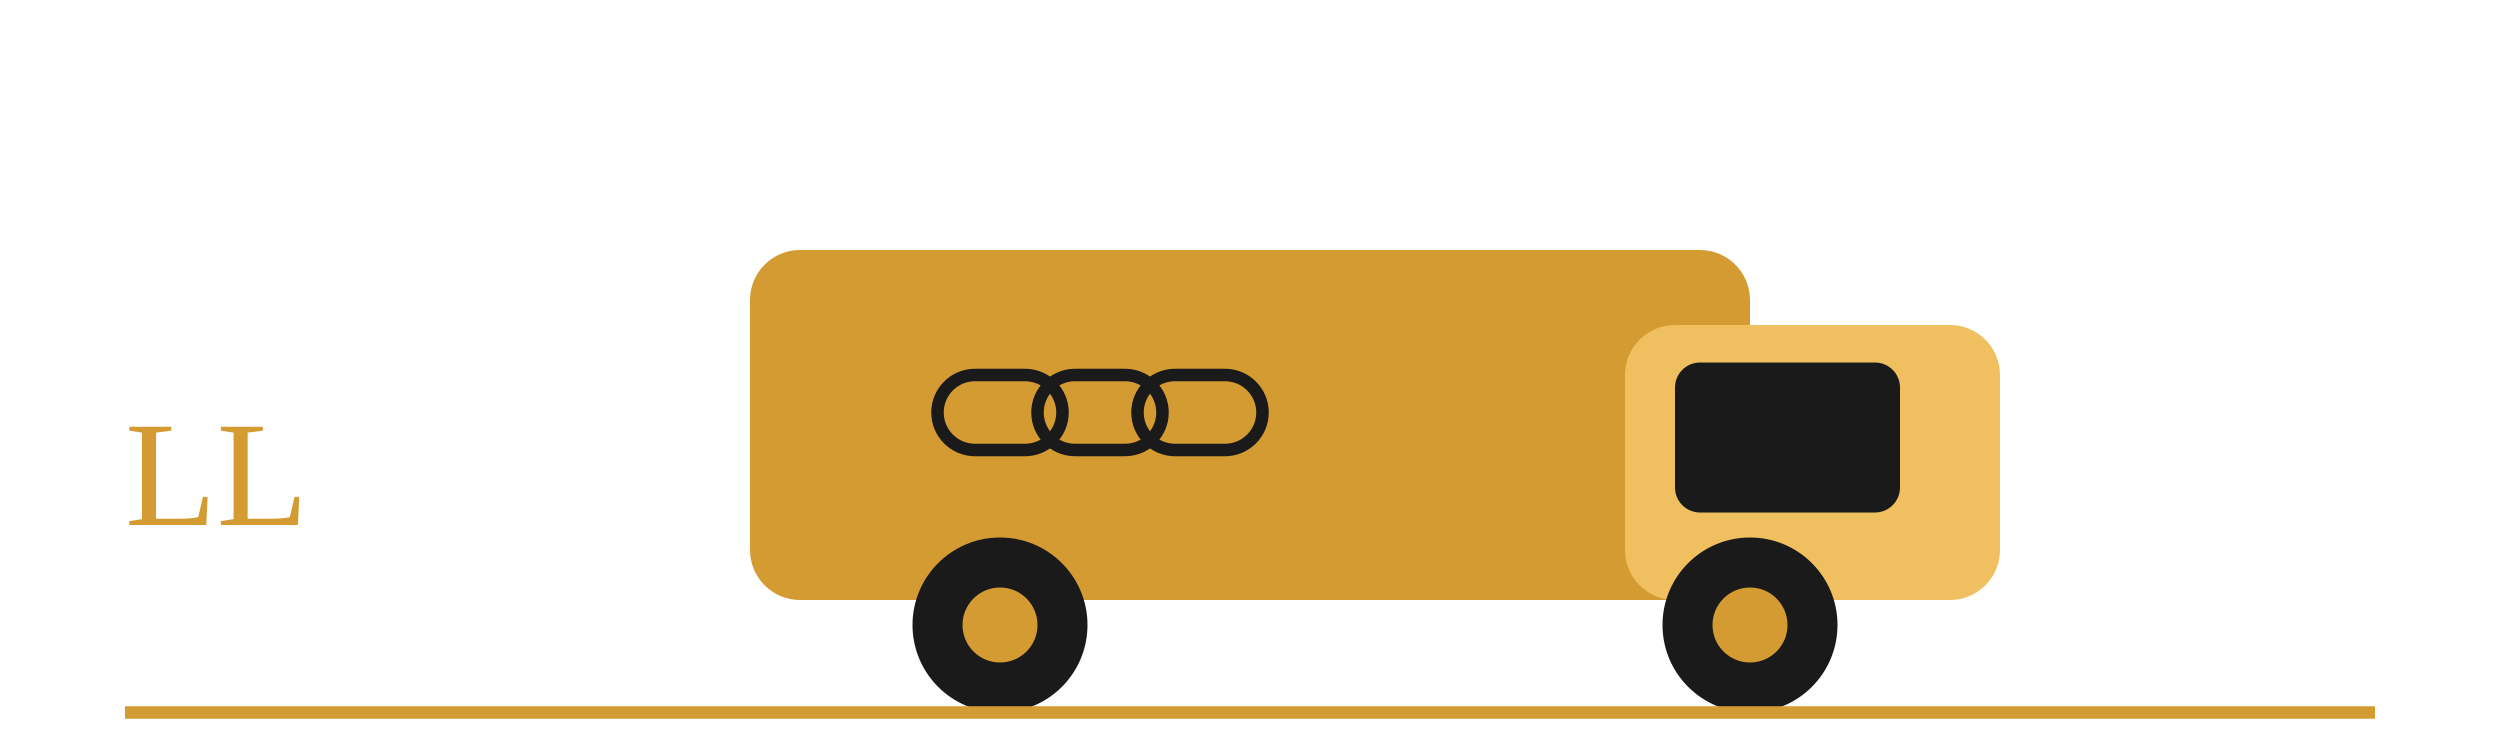
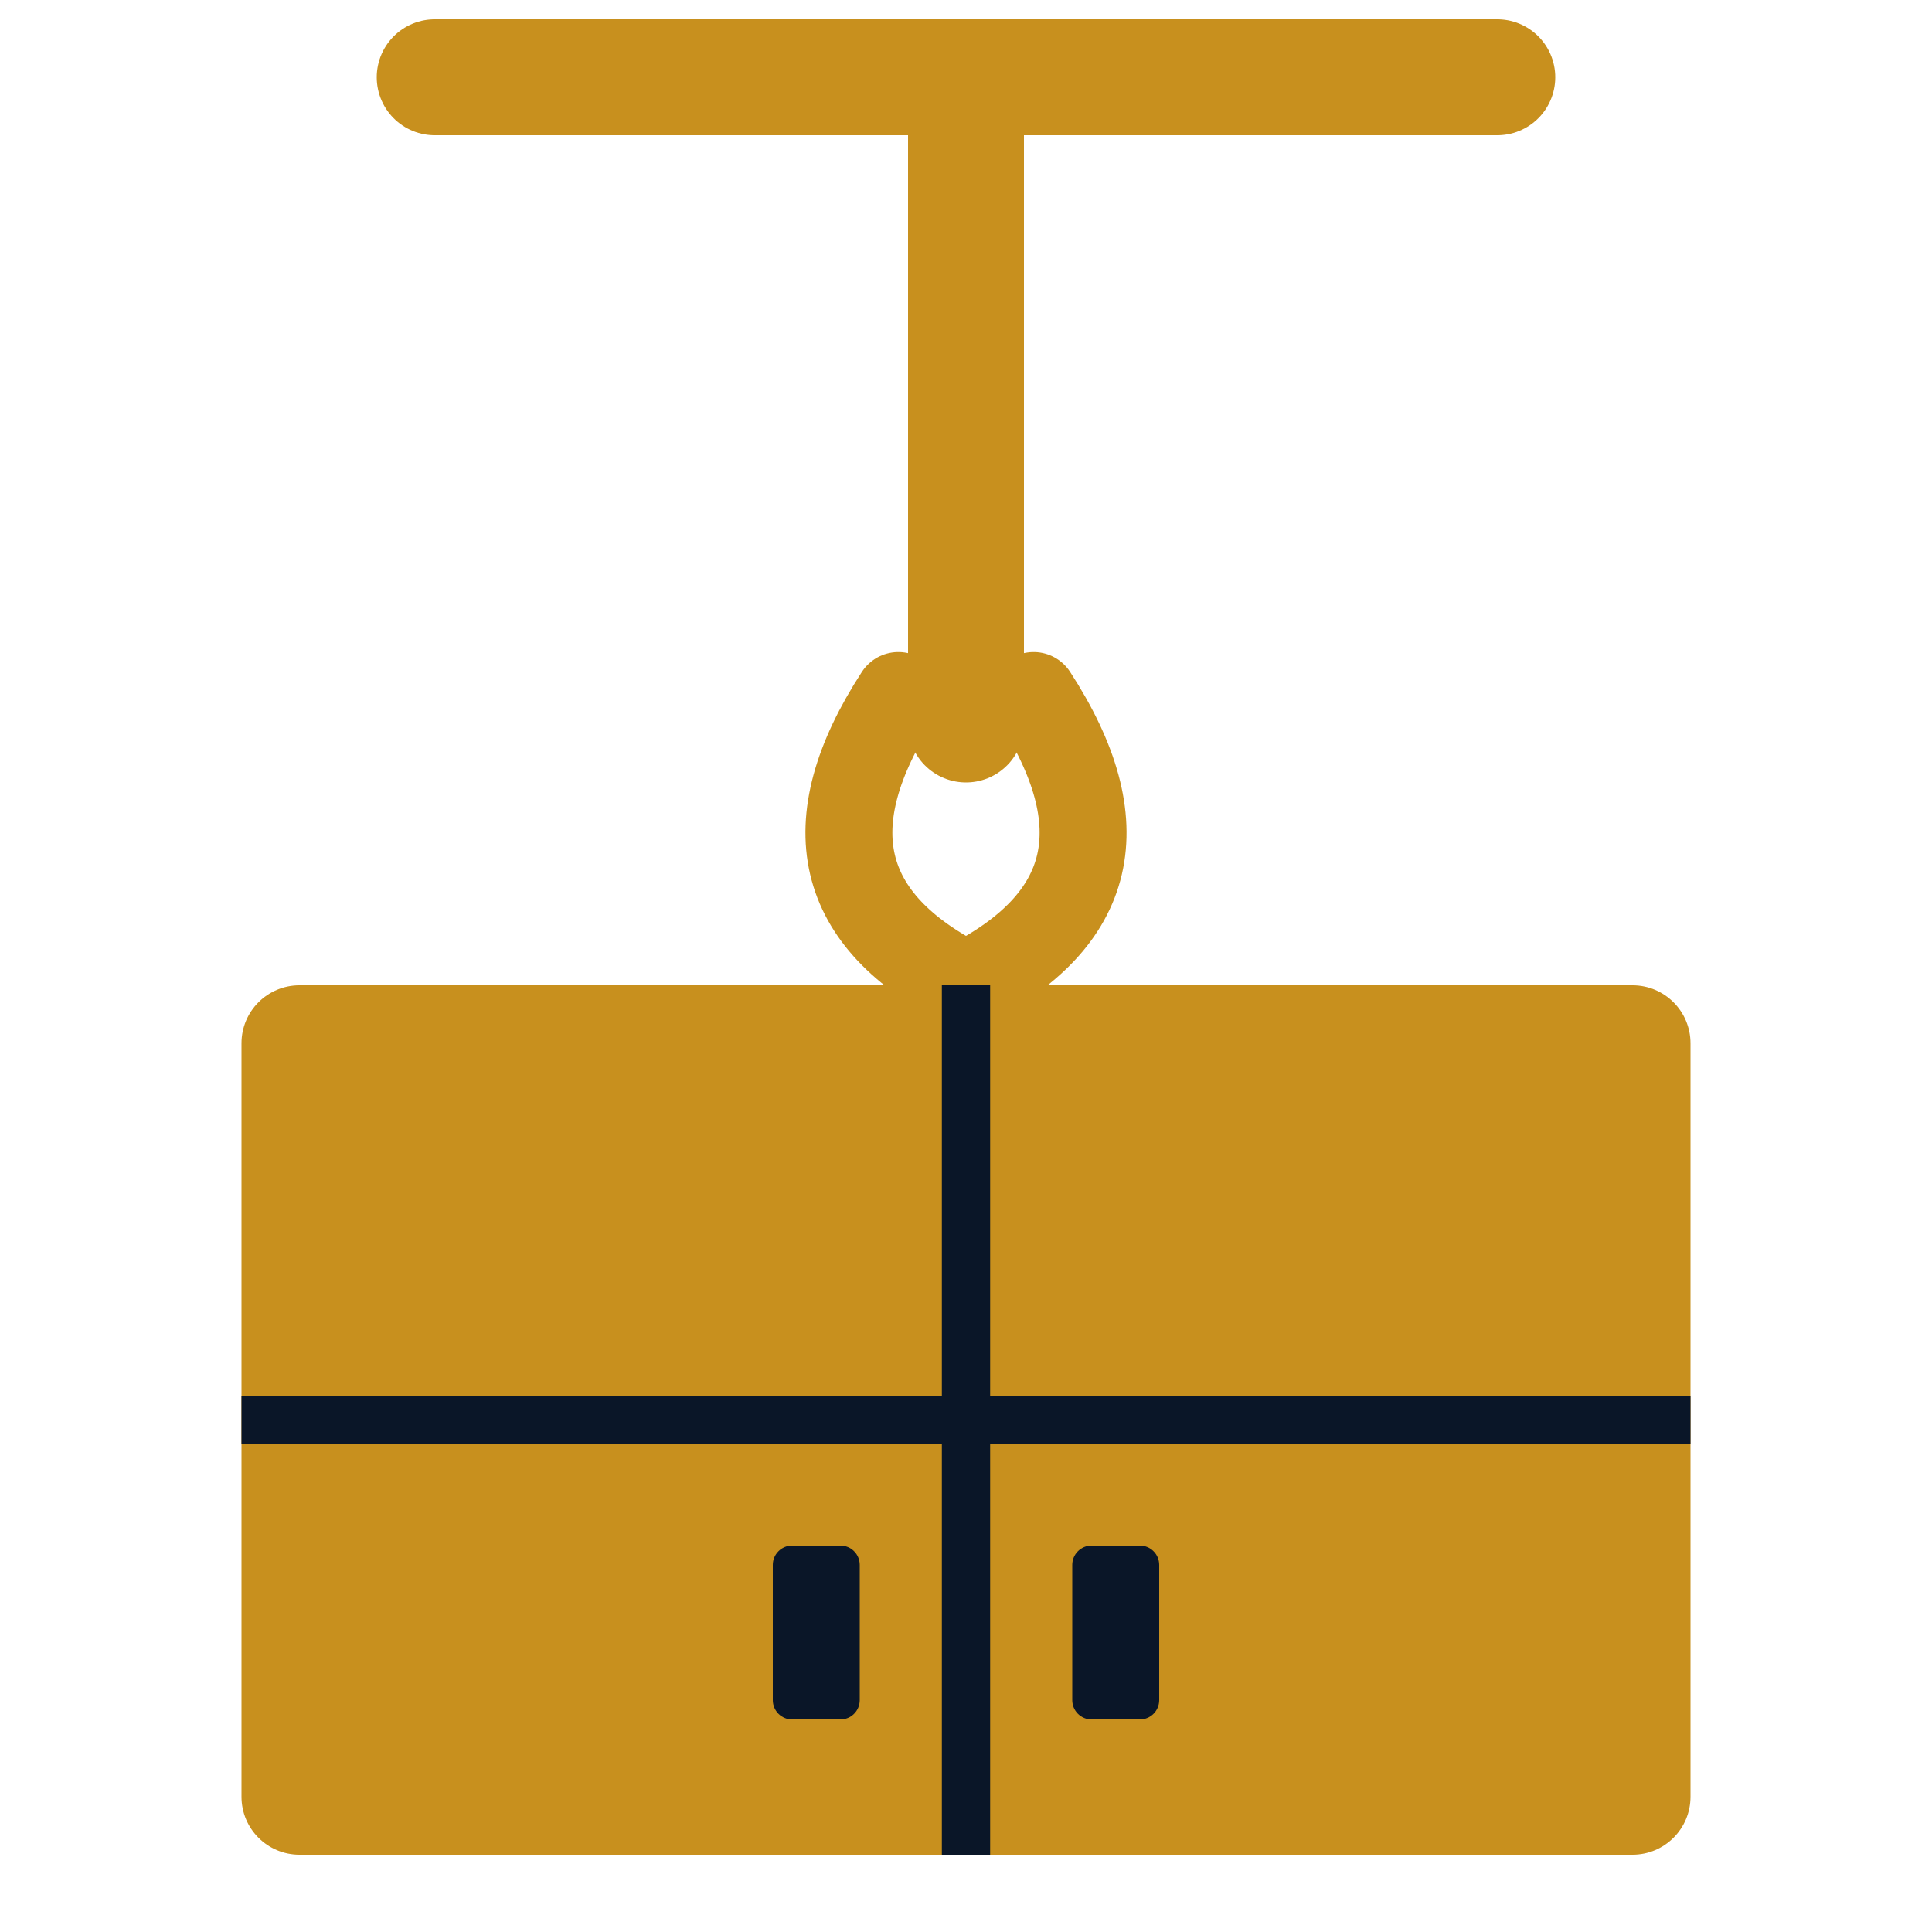
- <svg xmlns="http://www.w3.org/2000/svg" viewBox="0 0 200 60" fill="none">
-   <rect x="60" y="20" width="80" height="28" rx="4" fill="#d49b32" />
-   <rect x="130" y="26" width="30" height="22" rx="4" fill="#f0c060" />
-   <rect x="134" y="29" width="18" height="12" rx="2" fill="#1a1a1a" />
-   <circle cx="80" cy="50" r="7" fill="#1a1a1a" />
-   <circle cx="80" cy="50" r="3" fill="#d49b32" />
-   <circle cx="140" cy="50" r="7" fill="#1a1a1a" />
-   <circle cx="140" cy="50" r="3" fill="#d49b32" />
-   <rect x="75" y="30" width="10" height="6" rx="3" stroke="#1a1a1a" strokeWidth="2" fill="none" />
-   <rect x="83" y="30" width="10" height="6" rx="3" stroke="#1a1a1a" strokeWidth="2" fill="none" />
-   <rect x="91" y="30" width="10" height="6" rx="3" stroke="#1a1a1a" strokeWidth="2" fill="none" />
-   <line x1="10" y1="57" x2="190" y2="57" stroke="#d49b32" strokeWidth="1.5" strokeDasharray="8 4" />
-   <text x="10" y="42" fontFamily="Georgia, serif" fontSize="28" fontWeight="700" fill="#d49b32" letterSpacing="-1">LL</text>
+ <svg xmlns="http://www.w3.org/2000/svg" width="200" height="200" viewBox="0 0 200 200">
+   <line x1="100" y1="8" x2="100" y2="75" stroke="#C8901E" stroke-width="12" stroke-linecap="round" />
+   <line x1="45" y1="8" x2="155" y2="8" stroke="#C8901E" stroke-width="12" stroke-linecap="round" />
+   <path d="M93 72 Q80 92 100 102 Q120 92 107 72" fill="none" stroke="#C8901E" stroke-width="9" stroke-linecap="round" />
+   <rect x="25" y="102" width="150" height="90" fill="#C8901E" rx="6" />
+   <line x1="25" y1="147" x2="175" y2="147" stroke="#0A1628" stroke-width="5" />
+   <line x1="100" y1="102" x2="100" y2="192" stroke="#0A1628" stroke-width="5" />
+   <rect x="80" y="160" width="9" height="18" fill="#0A1628" rx="2" />
+   <rect x="111" y="160" width="9" height="18" fill="#0A1628" rx="2" />
</svg>
